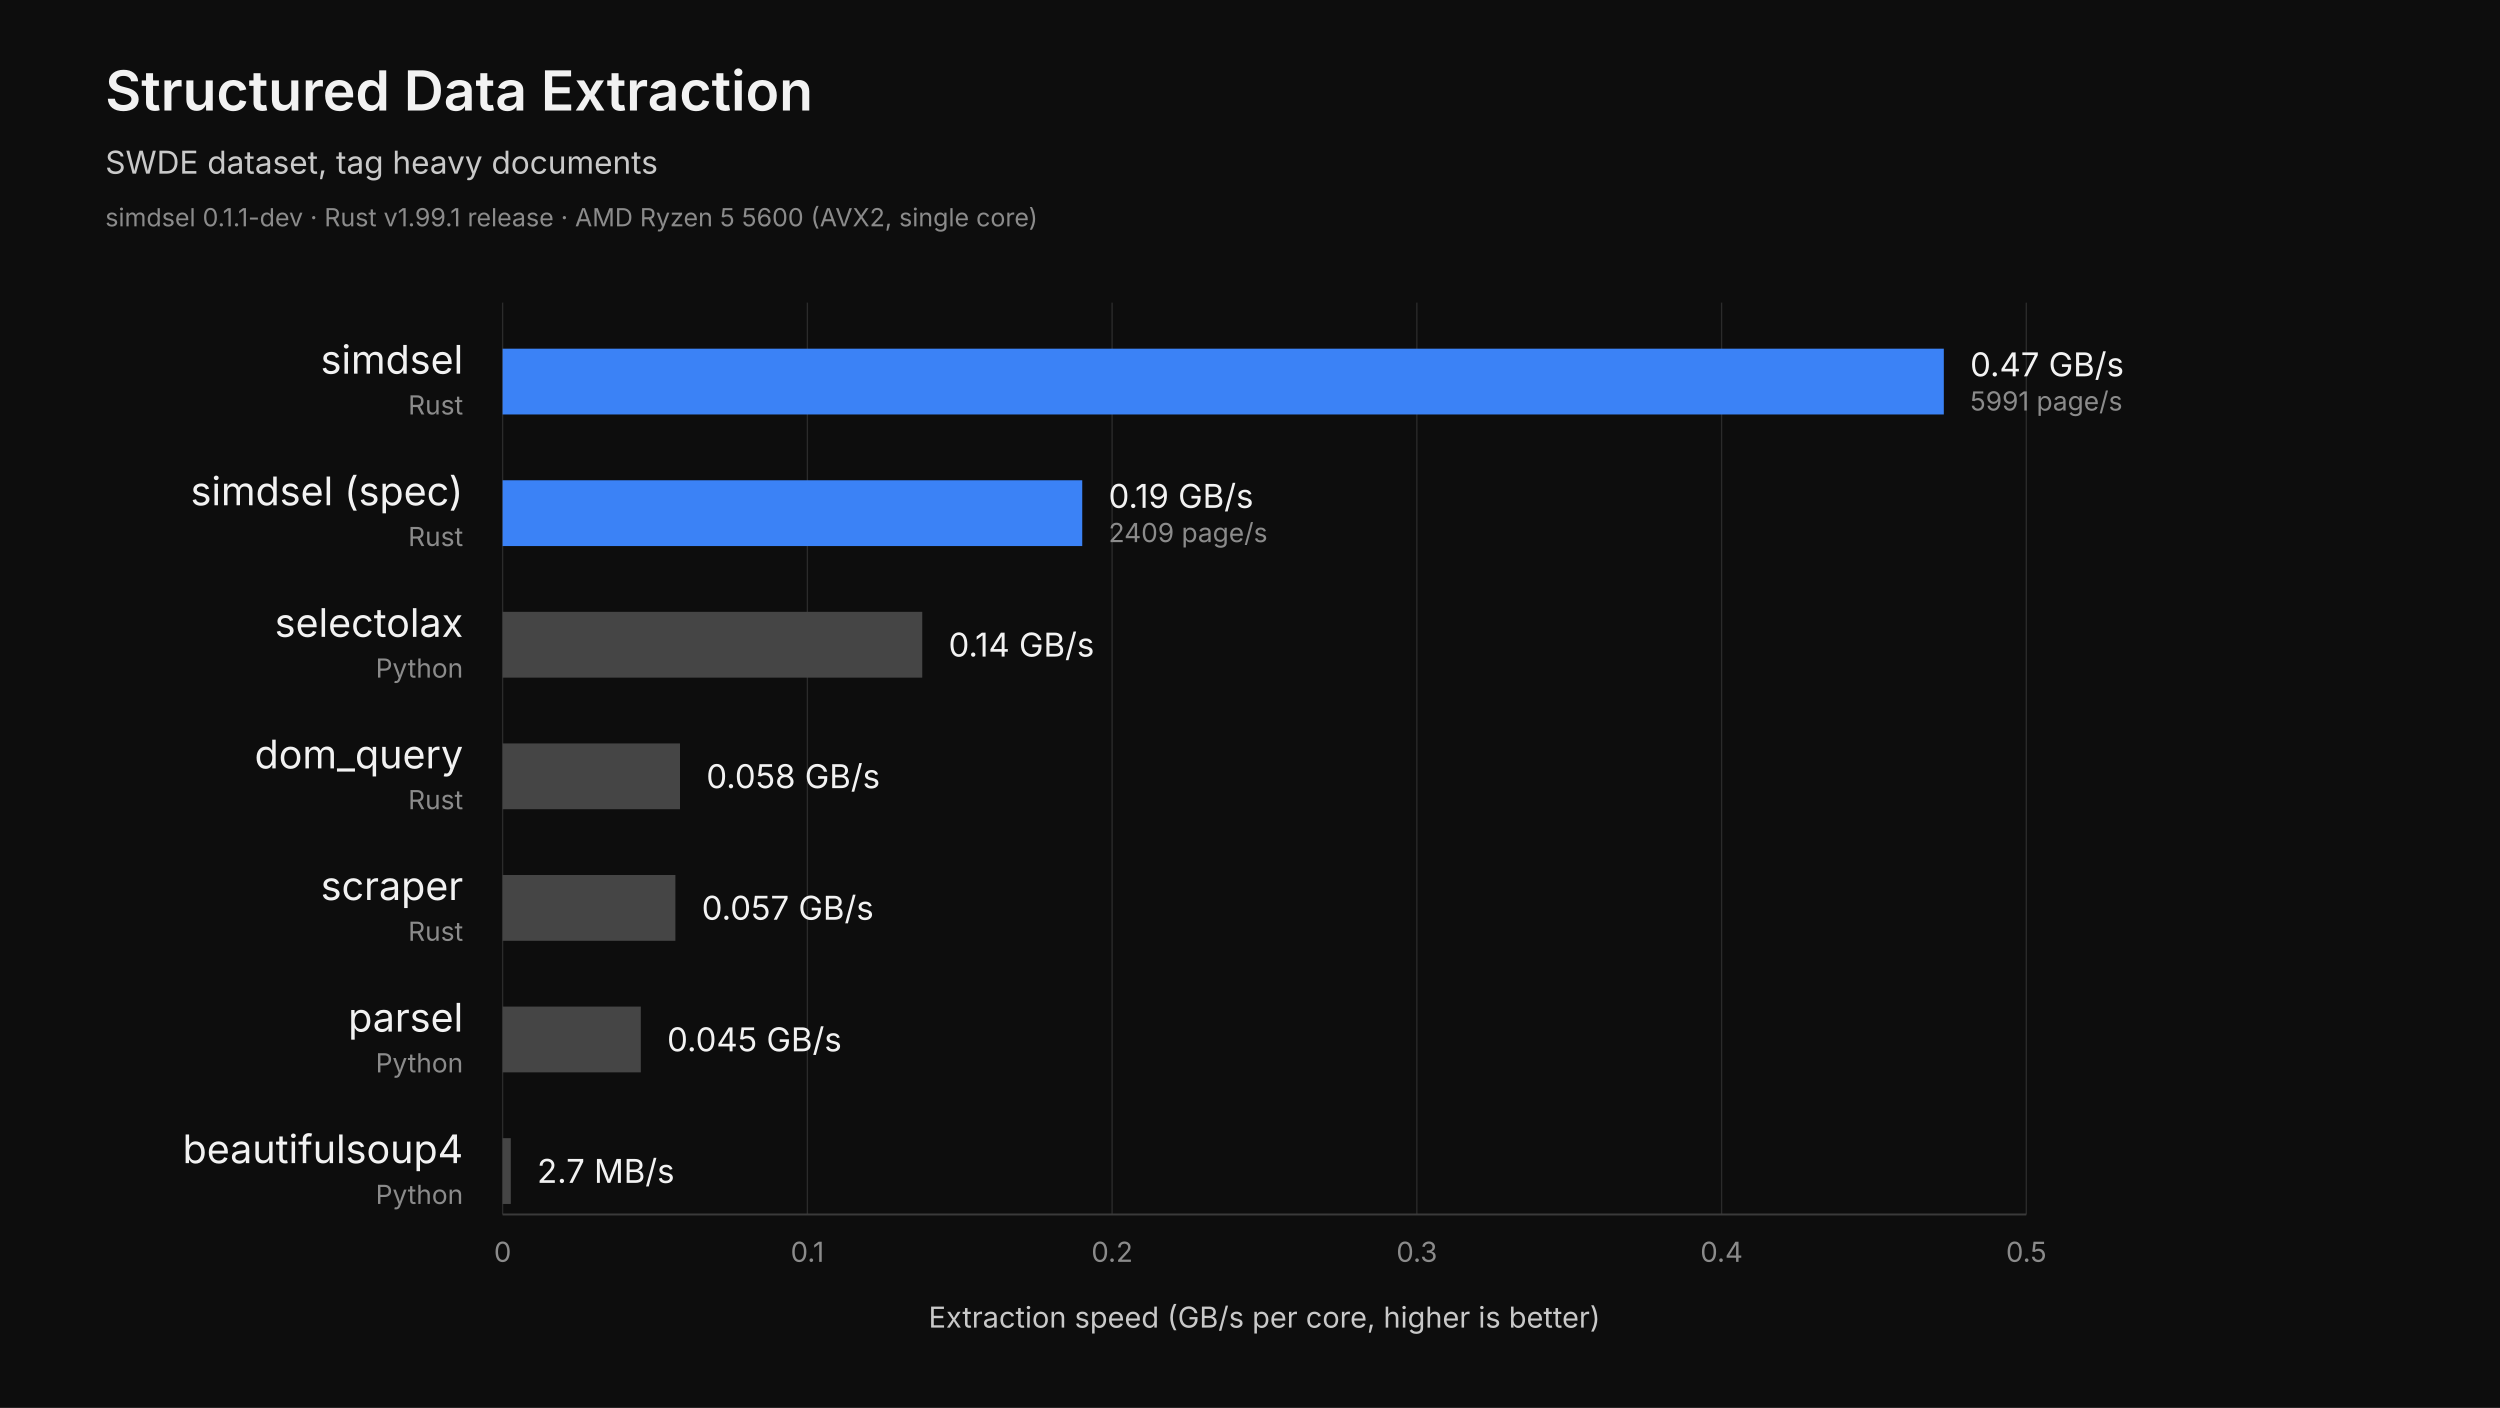
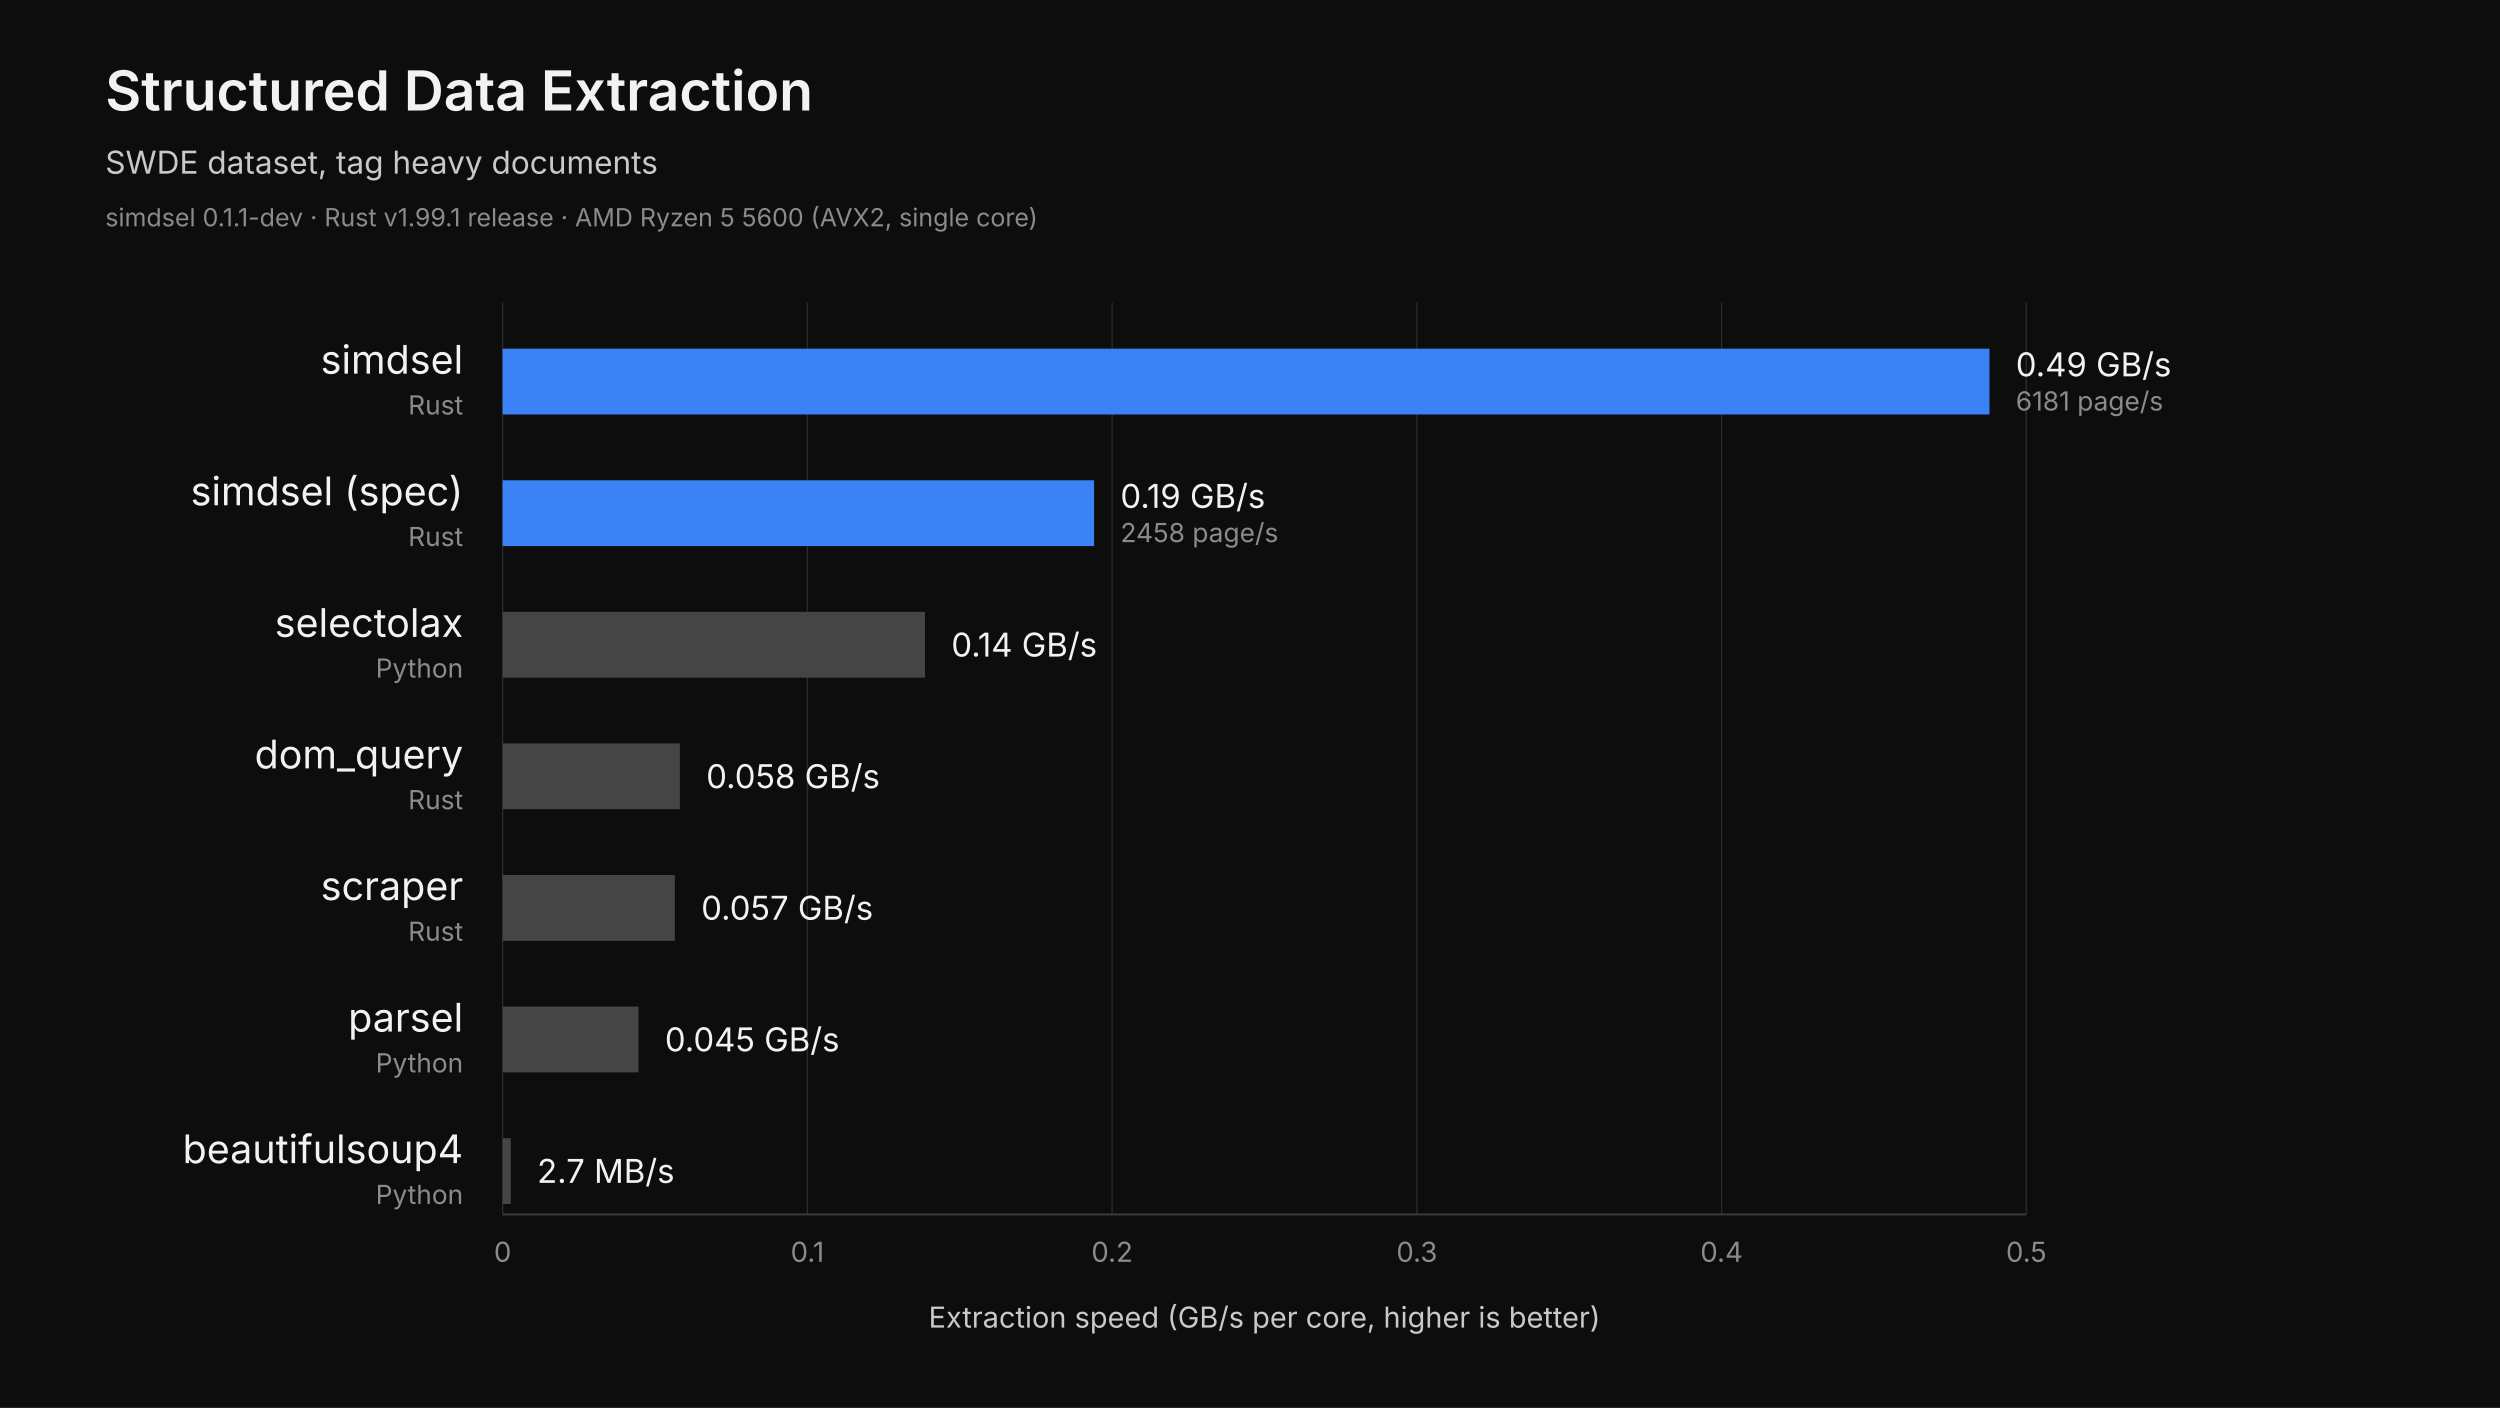
<svg xmlns="http://www.w3.org/2000/svg" width="1900" height="1070" viewBox="0 0 1900 1070" role="img" aria-label="Structured Data Extraction">
  <rect width="1900" height="1070" fill="#0d0d0d" />
  <text x="80.0" y="84.0" font-family="Inter, 'Segoe UI', 'Helvetica Neue', 'DejaVu Sans', Arial, sans-serif" font-size="42" fill="#f2f2f2" font-weight="600">Structured Data Extraction</text>
  <text x="80.0" y="132.0" font-family="Inter, 'Segoe UI', 'Helvetica Neue', 'DejaVu Sans', Arial, sans-serif" font-size="24" fill="#c9c9c9">SWDE dataset, tag heavy documents</text>
  <text x="80.0" y="172.0" font-family="Inter, 'Segoe UI', 'Helvetica Neue', 'DejaVu Sans', Arial, sans-serif" font-size="19" fill="#8b8b8b">simdsel 0.1.1-dev · Rust v1.99.1 release · AMD Ryzen 5 5600 (AVX2, single core)</text>
  <line x1="382.0" y1="230.0" x2="382.0" y2="923.0" stroke="#2b2b2b" stroke-width="1" />
  <line x1="613.6" y1="230.0" x2="613.6" y2="923.0" stroke="#2b2b2b" stroke-width="1" />
  <line x1="845.2" y1="230.0" x2="845.2" y2="923.0" stroke="#2b2b2b" stroke-width="1" />
  <line x1="1076.8" y1="230.0" x2="1076.8" y2="923.0" stroke="#2b2b2b" stroke-width="1" />
  <line x1="1308.4" y1="230.0" x2="1308.4" y2="923.0" stroke="#2b2b2b" stroke-width="1" />
  <line x1="1540.0" y1="230.0" x2="1540.0" y2="923.0" stroke="#2b2b2b" stroke-width="1" />
  <line x1="382.0" y1="923.0" x2="1540.0" y2="923.0" stroke="#3a3a3a" stroke-width="1.5" />
  <text x="382.0" y="959.0" font-family="Inter, 'Segoe UI', 'Helvetica Neue', 'DejaVu Sans', Arial, sans-serif" font-size="21" fill="#8b8b8b" text-anchor="middle">0</text>
  <text x="613.6" y="959.0" font-family="Inter, 'Segoe UI', 'Helvetica Neue', 'DejaVu Sans', Arial, sans-serif" font-size="21" fill="#8b8b8b" text-anchor="middle">0.1</text>
  <text x="845.2" y="959.0" font-family="Inter, 'Segoe UI', 'Helvetica Neue', 'DejaVu Sans', Arial, sans-serif" font-size="21" fill="#8b8b8b" text-anchor="middle">0.2</text>
  <text x="1076.8" y="959.0" font-family="Inter, 'Segoe UI', 'Helvetica Neue', 'DejaVu Sans', Arial, sans-serif" font-size="21" fill="#8b8b8b" text-anchor="middle">0.3</text>
  <text x="1308.4" y="959.0" font-family="Inter, 'Segoe UI', 'Helvetica Neue', 'DejaVu Sans', Arial, sans-serif" font-size="21" fill="#8b8b8b" text-anchor="middle">0.4</text>
  <text x="1540.0" y="959.0" font-family="Inter, 'Segoe UI', 'Helvetica Neue', 'DejaVu Sans', Arial, sans-serif" font-size="21" fill="#8b8b8b" text-anchor="middle">0.5</text>
-   <rect x="382.0" y="265.0" width="1095.3" height="50" fill="#3b82f6" />
+   <rect x="382.0" y="265.0" width="1130.0" height="50" fill="#3b82f6" />
  <text x="352.0" y="284.0" font-family="Inter, 'Segoe UI', 'Helvetica Neue', 'DejaVu Sans', Arial, sans-serif" font-size="30" fill="#f2f2f2" text-anchor="end">simdsel</text>
  <text x="352.0" y="315.0" font-family="Inter, 'Segoe UI', 'Helvetica Neue', 'DejaVu Sans', Arial, sans-serif" font-size="20" fill="#8b8b8b" text-anchor="end">Rust</text>
-   <text x="1497.3" y="286.0" font-family="Inter, 'Segoe UI', 'Helvetica Neue', 'DejaVu Sans', Arial, sans-serif" font-size="25" fill="#f2f2f2">0.47 GB/s</text>
-   <text x="1497.3" y="312.0" font-family="Inter, 'Segoe UI', 'Helvetica Neue', 'DejaVu Sans', Arial, sans-serif" font-size="20" fill="#8b8b8b">5991 page/s</text>
-   <rect x="382.0" y="365.0" width="440.5" height="50" fill="#3b82f6" />
+   <text x="1532.0" y="286.0" font-family="Inter, 'Segoe UI', 'Helvetica Neue', 'DejaVu Sans', Arial, sans-serif" font-size="25" fill="#f2f2f2">0.49 GB/s</text>
+   <text x="1532.0" y="312.0" font-family="Inter, 'Segoe UI', 'Helvetica Neue', 'DejaVu Sans', Arial, sans-serif" font-size="20" fill="#8b8b8b">6181 page/s</text>
+   <rect x="382.0" y="365.0" width="449.5" height="50" fill="#3b82f6" />
  <text x="352.0" y="384.0" font-family="Inter, 'Segoe UI', 'Helvetica Neue', 'DejaVu Sans', Arial, sans-serif" font-size="30" fill="#f2f2f2" text-anchor="end">simdsel (spec)</text>
  <text x="352.0" y="415.0" font-family="Inter, 'Segoe UI', 'Helvetica Neue', 'DejaVu Sans', Arial, sans-serif" font-size="20" fill="#8b8b8b" text-anchor="end">Rust</text>
-   <text x="842.5" y="386.0" font-family="Inter, 'Segoe UI', 'Helvetica Neue', 'DejaVu Sans', Arial, sans-serif" font-size="25" fill="#f2f2f2">0.19 GB/s</text>
-   <text x="842.5" y="412.0" font-family="Inter, 'Segoe UI', 'Helvetica Neue', 'DejaVu Sans', Arial, sans-serif" font-size="20" fill="#8b8b8b">2409 page/s</text>
-   <rect x="382.0" y="465.0" width="318.9" height="50" fill="#454545" />
+   <text x="851.5" y="386.0" font-family="Inter, 'Segoe UI', 'Helvetica Neue', 'DejaVu Sans', Arial, sans-serif" font-size="25" fill="#f2f2f2">0.19 GB/s</text>
+   <text x="851.5" y="412.0" font-family="Inter, 'Segoe UI', 'Helvetica Neue', 'DejaVu Sans', Arial, sans-serif" font-size="20" fill="#8b8b8b">2458 page/s</text>
+   <rect x="382.0" y="465.0" width="321.0" height="50" fill="#454545" />
  <text x="352.0" y="484.0" font-family="Inter, 'Segoe UI', 'Helvetica Neue', 'DejaVu Sans', Arial, sans-serif" font-size="30" fill="#f2f2f2" text-anchor="end">selectolax</text>
  <text x="352.0" y="515.0" font-family="Inter, 'Segoe UI', 'Helvetica Neue', 'DejaVu Sans', Arial, sans-serif" font-size="20" fill="#8b8b8b" text-anchor="end">Python</text>
-   <text x="720.9" y="499.0" font-family="Inter, 'Segoe UI', 'Helvetica Neue', 'DejaVu Sans', Arial, sans-serif" font-size="25" fill="#f2f2f2">0.14 GB/s</text>
-   <rect x="382.0" y="565.0" width="134.8" height="50" fill="#454545" />
+   <text x="723.0" y="499.0" font-family="Inter, 'Segoe UI', 'Helvetica Neue', 'DejaVu Sans', Arial, sans-serif" font-size="25" fill="#f2f2f2">0.14 GB/s</text>
+   <rect x="382.0" y="565.0" width="134.7" height="50" fill="#454545" />
  <text x="352.0" y="584.0" font-family="Inter, 'Segoe UI', 'Helvetica Neue', 'DejaVu Sans', Arial, sans-serif" font-size="30" fill="#f2f2f2" text-anchor="end">dom_query</text>
  <text x="352.0" y="615.0" font-family="Inter, 'Segoe UI', 'Helvetica Neue', 'DejaVu Sans', Arial, sans-serif" font-size="20" fill="#8b8b8b" text-anchor="end">Rust</text>
-   <text x="536.8" y="599.0" font-family="Inter, 'Segoe UI', 'Helvetica Neue', 'DejaVu Sans', Arial, sans-serif" font-size="25" fill="#f2f2f2">0.058 GB/s</text>
-   <rect x="382.0" y="665.0" width="131.3" height="50" fill="#454545" />
+   <text x="536.7" y="599.0" font-family="Inter, 'Segoe UI', 'Helvetica Neue', 'DejaVu Sans', Arial, sans-serif" font-size="25" fill="#f2f2f2">0.058 GB/s</text>
+   <rect x="382.0" y="665.0" width="130.9" height="50" fill="#454545" />
  <text x="352.0" y="684.0" font-family="Inter, 'Segoe UI', 'Helvetica Neue', 'DejaVu Sans', Arial, sans-serif" font-size="30" fill="#f2f2f2" text-anchor="end">scraper</text>
  <text x="352.0" y="715.0" font-family="Inter, 'Segoe UI', 'Helvetica Neue', 'DejaVu Sans', Arial, sans-serif" font-size="20" fill="#8b8b8b" text-anchor="end">Rust</text>
-   <text x="533.3" y="699.0" font-family="Inter, 'Segoe UI', 'Helvetica Neue', 'DejaVu Sans', Arial, sans-serif" font-size="25" fill="#f2f2f2">0.057 GB/s</text>
-   <rect x="382.0" y="765.0" width="105.0" height="50" fill="#454545" />
+   <text x="532.9" y="699.0" font-family="Inter, 'Segoe UI', 'Helvetica Neue', 'DejaVu Sans', Arial, sans-serif" font-size="25" fill="#f2f2f2">0.057 GB/s</text>
+   <rect x="382.0" y="765.0" width="103.3" height="50" fill="#454545" />
  <text x="352.0" y="784.0" font-family="Inter, 'Segoe UI', 'Helvetica Neue', 'DejaVu Sans', Arial, sans-serif" font-size="30" fill="#f2f2f2" text-anchor="end">parsel</text>
  <text x="352.0" y="815.0" font-family="Inter, 'Segoe UI', 'Helvetica Neue', 'DejaVu Sans', Arial, sans-serif" font-size="20" fill="#8b8b8b" text-anchor="end">Python</text>
-   <text x="507.0" y="799.0" font-family="Inter, 'Segoe UI', 'Helvetica Neue', 'DejaVu Sans', Arial, sans-serif" font-size="25" fill="#f2f2f2">0.045 GB/s</text>
+   <text x="505.3" y="799.0" font-family="Inter, 'Segoe UI', 'Helvetica Neue', 'DejaVu Sans', Arial, sans-serif" font-size="25" fill="#f2f2f2">0.045 GB/s</text>
  <rect x="382.0" y="865.0" width="6.2" height="50" fill="#454545" />
  <text x="352.0" y="884.0" font-family="Inter, 'Segoe UI', 'Helvetica Neue', 'DejaVu Sans', Arial, sans-serif" font-size="30" fill="#f2f2f2" text-anchor="end">beautifulsoup4</text>
  <text x="352.0" y="915.0" font-family="Inter, 'Segoe UI', 'Helvetica Neue', 'DejaVu Sans', Arial, sans-serif" font-size="20" fill="#8b8b8b" text-anchor="end">Python</text>
  <text x="408.2" y="899.0" font-family="Inter, 'Segoe UI', 'Helvetica Neue', 'DejaVu Sans', Arial, sans-serif" font-size="25" fill="#f2f2f2">2.7 MB/s</text>
  <text x="961.0" y="1009.0" font-family="Inter, 'Segoe UI', 'Helvetica Neue', 'DejaVu Sans', Arial, sans-serif" font-size="22" fill="#c9c9c9" text-anchor="middle">Extraction speed (GB/s per core, higher is better)</text>
</svg>
